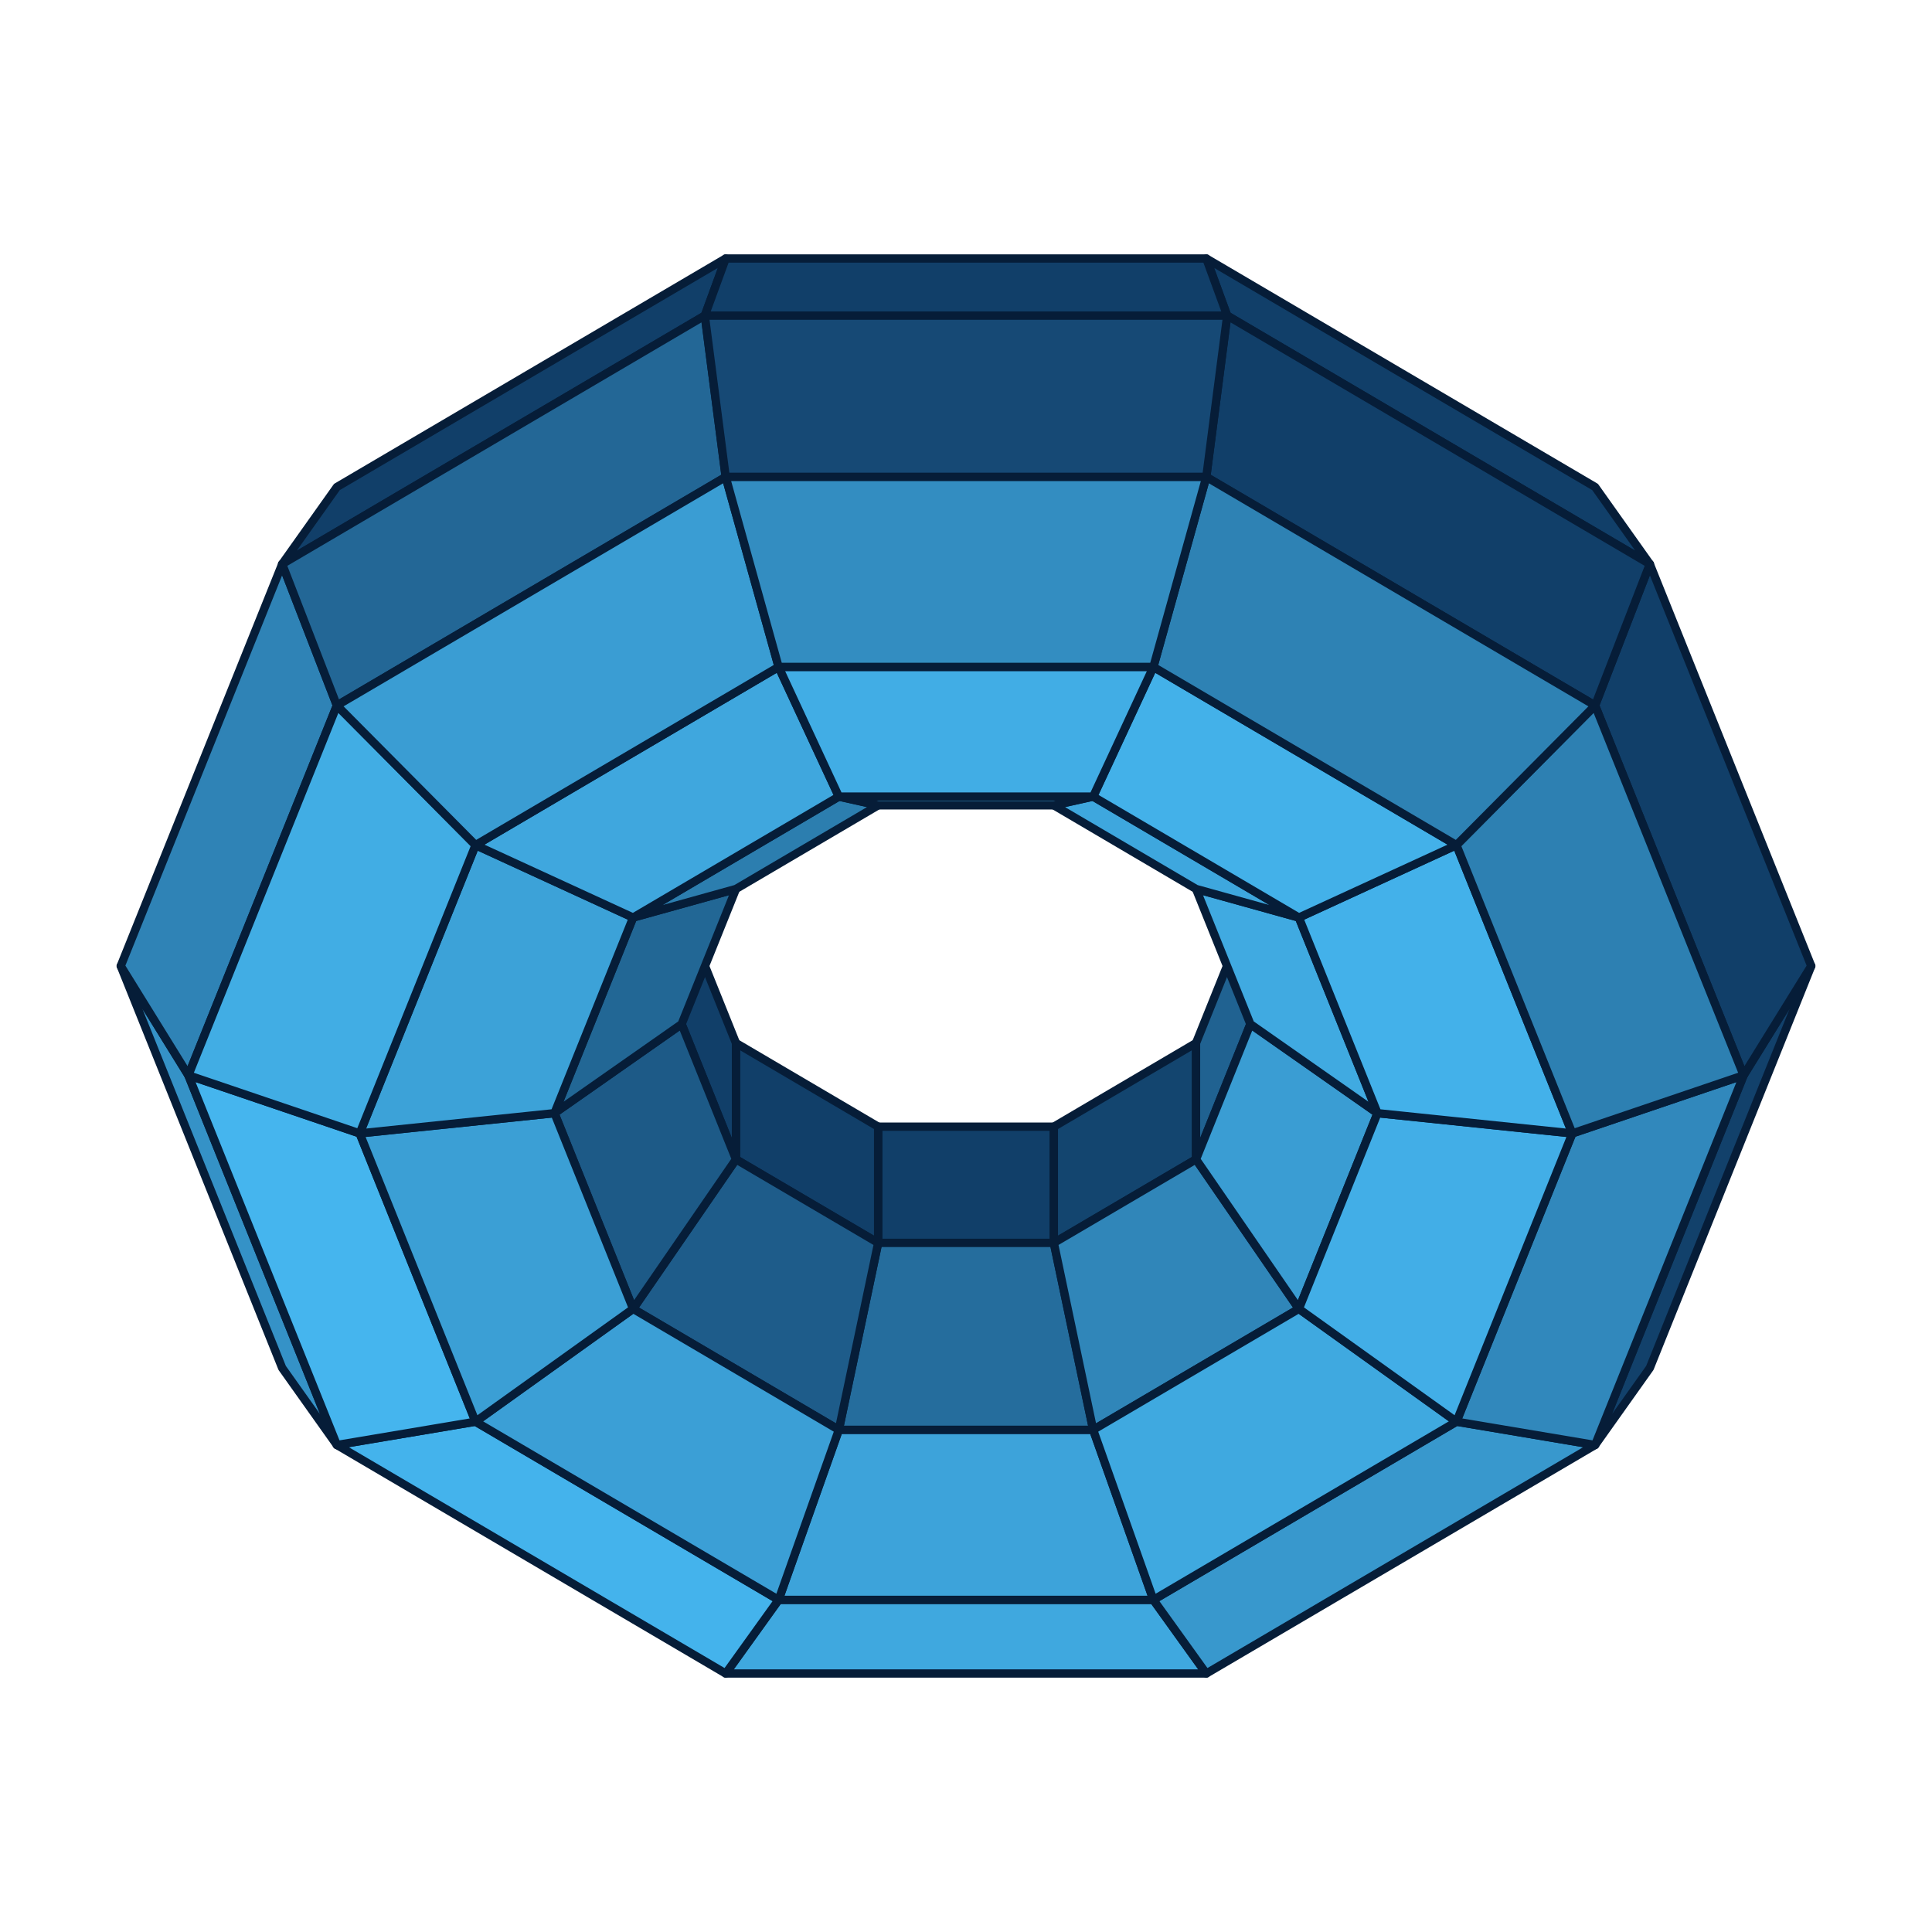
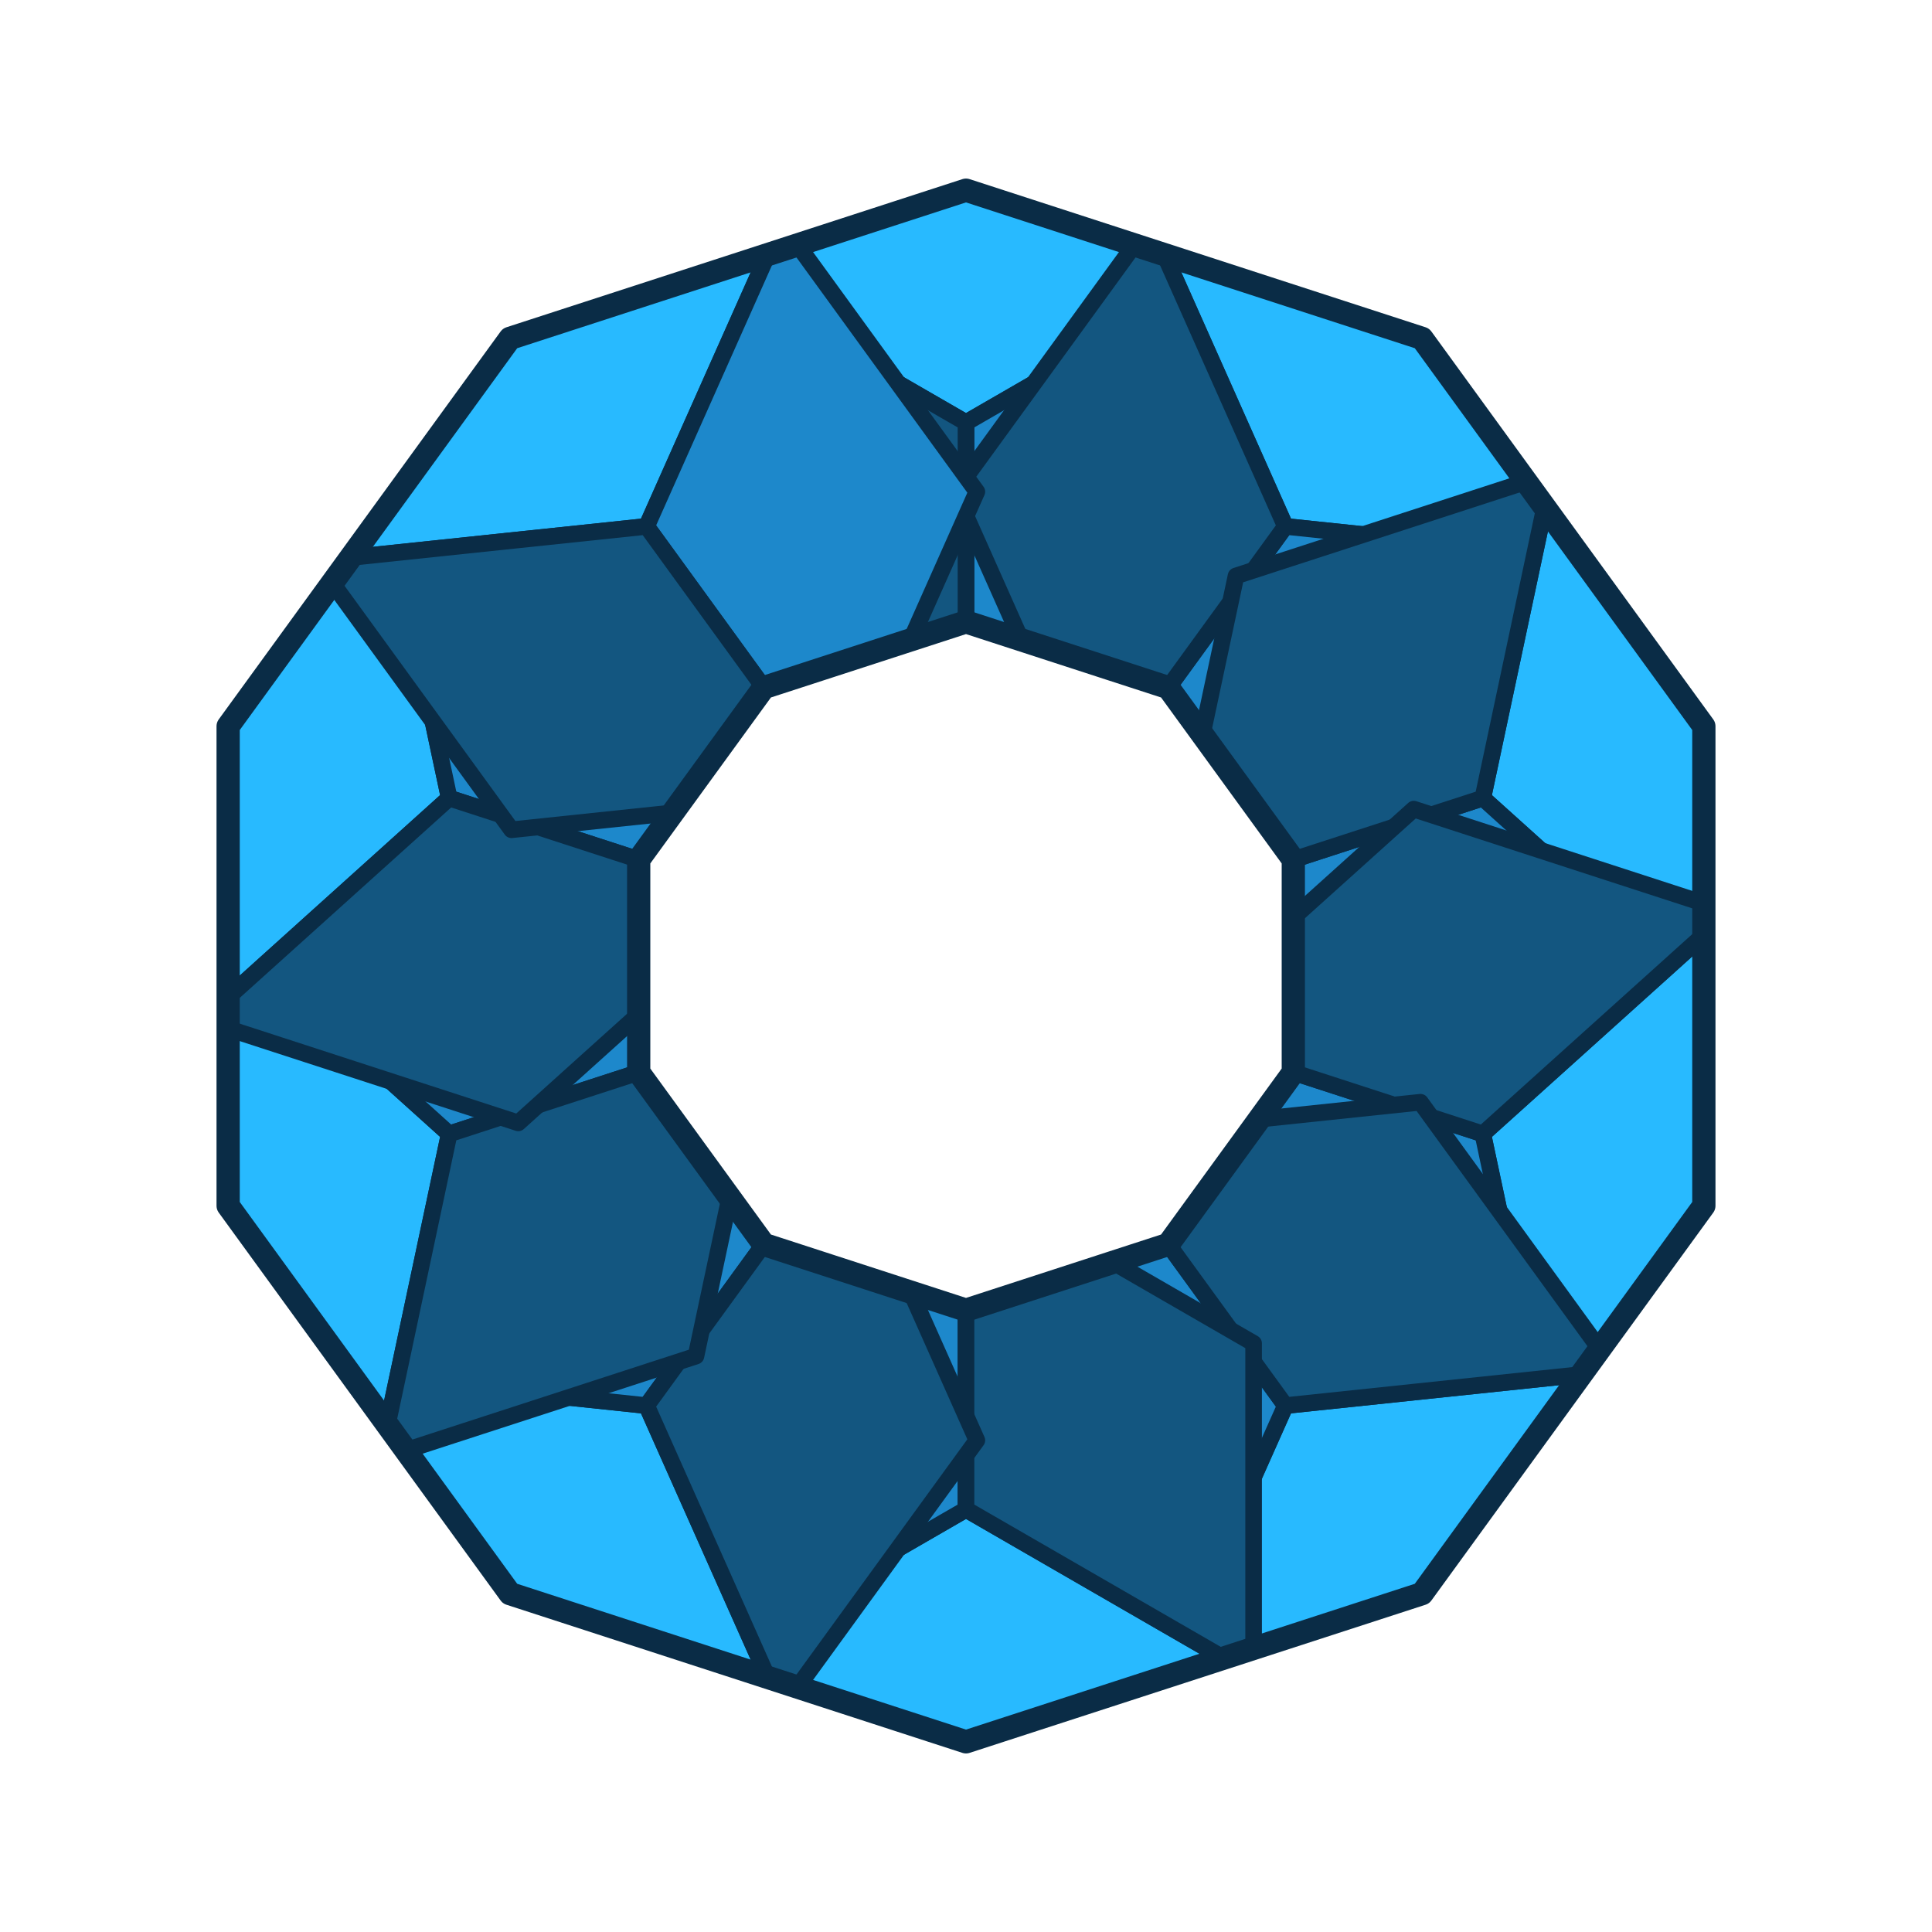
<svg xmlns="http://www.w3.org/2000/svg" viewBox="0 0 256 256" width="256" height="256">
-   <polygon points="96.16,221.75 159.84,221.75 152.83,211.99 103.17,211.99" fill="#3fa8df" stroke="#061d38" stroke-width="1.1" stroke-linejoin="round" />
-   <polygon points="116.36,164.69 139.64,164.69 139.64,149.29 116.36,149.29" fill="#113f69" stroke="#061d38" stroke-width="1.1" stroke-linejoin="round" />
-   <polygon points="139.64,164.69 158.48,153.62 158.48,138.21 139.64,149.29" fill="#13456f" stroke="#061d38" stroke-width="1.1" stroke-linejoin="round" />
-   <polygon points="97.52,153.62 116.36,164.69 116.36,149.29 97.52,138.21" fill="#113f69" stroke="#061d38" stroke-width="1.1" stroke-linejoin="round" />
-   <polygon points="159.84,221.75 211.36,191.47 192.99,188.38 152.83,211.99" fill="#3898cd" stroke="#061d38" stroke-width="1.1" stroke-linejoin="round" />
-   <polygon points="44.64,191.47 96.16,221.75 103.17,211.99 63.01,188.38" fill="#44b3ec" stroke="#061d38" stroke-width="1.1" stroke-linejoin="round" />
-   <polygon points="103.17,211.99 152.83,211.99 144.85,189.46 111.15,189.46" fill="#3da3da" stroke="#061d38" stroke-width="1.1" stroke-linejoin="round" />
-   <polygon points="218.61,181.26 240.00,128.00 231.04,142.48 211.36,191.47" fill="#12416b" stroke="#061d38" stroke-width="1.1" stroke-linejoin="round" />
-   <polygon points="16.00,128.00 37.39,181.26 44.64,191.47 24.96,142.48" fill="#3592c7" stroke="#061d38" stroke-width="1.1" stroke-linejoin="round" />
-   <polygon points="111.15,189.46 144.85,189.46 139.64,164.69 116.36,164.69" fill="#256d9d" stroke="#061d38" stroke-width="1.1" stroke-linejoin="round" />
-   <polygon points="158.48,153.62 165.68,135.70 165.68,120.30 158.48,138.21" fill="#206291" stroke="#061d38" stroke-width="1.1" stroke-linejoin="round" />
-   <polygon points="90.32,135.70 97.52,153.62 97.52,138.21 90.32,120.30" fill="#113f69" stroke="#061d38" stroke-width="1.1" stroke-linejoin="round" />
-   <polygon points="144.85,189.46 172.11,173.43 158.48,153.62 139.64,164.69" fill="#3086b9" stroke="#061d38" stroke-width="1.1" stroke-linejoin="round" />
-   <polygon points="83.89,173.43 111.15,189.46 116.36,164.69 97.52,153.62" fill="#1e5c8a" stroke="#061d38" stroke-width="1.1" stroke-linejoin="round" />
-   <polygon points="152.83,211.99 192.99,188.38 172.11,173.43 144.85,189.46" fill="#3fa9e0" stroke="#061d38" stroke-width="1.1" stroke-linejoin="round" />
-   <polygon points="63.01,188.38 103.17,211.99 111.15,189.46 83.89,173.43" fill="#3b9fd6" stroke="#061d38" stroke-width="1.1" stroke-linejoin="round" />
-   <polygon points="211.36,191.47 231.04,142.48 208.34,150.18 192.99,188.38" fill="#3188bc" stroke="#061d38" stroke-width="1.1" stroke-linejoin="round" />
-   <polygon points="24.96,142.48 44.64,191.47 63.01,188.38 47.66,150.18" fill="#45b5ee" stroke="#061d38" stroke-width="1.1" stroke-linejoin="round" />
-   <polygon points="172.11,173.43 182.53,147.50 165.68,135.70 158.48,153.62" fill="#3a9dd3" stroke="#061d38" stroke-width="1.1" stroke-linejoin="round" />
-   <polygon points="73.47,147.50 83.89,173.43 97.52,153.62 90.32,135.70" fill="#1d5a87" stroke="#061d38" stroke-width="1.1" stroke-linejoin="round" />
-   <polygon points="192.99,188.38 208.34,150.18 182.53,147.50 172.11,173.43" fill="#42aee7" stroke="#061d38" stroke-width="1.1" stroke-linejoin="round" />
-   <polygon points="47.66,150.18 63.01,188.38 83.89,173.43 73.47,147.50" fill="#3b9fd5" stroke="#061d38" stroke-width="1.1" stroke-linejoin="round" />
-   <polygon points="182.53,147.50 172.11,121.58 158.48,117.79 165.68,135.70" fill="#40aae1" stroke="#061d38" stroke-width="1.1" stroke-linejoin="round" />
-   <polygon points="83.89,121.58 73.47,147.50 90.32,135.70 97.52,117.79" fill="#226795" stroke="#061d38" stroke-width="1.1" stroke-linejoin="round" />
-   <polygon points="240.00,128.00 218.61,74.74 211.36,93.48 231.04,142.48" fill="#113f69" stroke="#061d38" stroke-width="1.1" stroke-linejoin="round" />
-   <polygon points="37.39,74.74 16.00,128.00 24.96,142.48 44.64,93.48" fill="#2f83b6" stroke="#061d38" stroke-width="1.1" stroke-linejoin="round" />
-   <polygon points="211.36,64.53 159.84,34.25 162.61,41.82 218.61,74.74" fill="#113f69" stroke="#061d38" stroke-width="1.1" stroke-linejoin="round" />
-   <polygon points="96.16,34.25 44.64,64.53 37.39,74.74 93.39,41.82" fill="#113f69" stroke="#061d38" stroke-width="1.1" stroke-linejoin="round" />
-   <polygon points="172.11,121.58 144.85,105.55 139.64,106.71 158.48,117.79" fill="#3ea7de" stroke="#061d38" stroke-width="1.1" stroke-linejoin="round" />
-   <polygon points="111.15,105.55 83.89,121.58 97.52,117.79 116.36,106.71" fill="#2c7eaf" stroke="#061d38" stroke-width="1.1" stroke-linejoin="round" />
-   <polygon points="208.34,150.18 192.99,111.98 172.11,121.58 182.53,147.50" fill="#43b1ea" stroke="#061d38" stroke-width="1.1" stroke-linejoin="round" />
-   <polygon points="63.01,111.98 47.66,150.18 73.47,147.50 83.89,121.58" fill="#3ca2d8" stroke="#061d38" stroke-width="1.1" stroke-linejoin="round" />
-   <polygon points="231.04,142.48 211.36,93.48 192.99,111.98 208.34,150.18" fill="#2d80b2" stroke="#061d38" stroke-width="1.1" stroke-linejoin="round" />
-   <polygon points="44.64,93.48 24.96,142.48 47.66,150.18 63.01,111.98" fill="#41ade4" stroke="#061d38" stroke-width="1.1" stroke-linejoin="round" />
-   <polygon points="144.85,105.55 111.15,105.55 116.36,106.71 139.64,106.71" fill="#3796cb" stroke="#061d38" stroke-width="1.1" stroke-linejoin="round" />
-   <polygon points="159.84,34.25 96.16,34.25 93.39,41.82 162.61,41.82" fill="#113f69" stroke="#061d38" stroke-width="1.1" stroke-linejoin="round" />
-   <polygon points="218.61,74.74 162.61,41.82 159.84,63.20 211.36,93.48" fill="#113f69" stroke="#061d38" stroke-width="1.1" stroke-linejoin="round" />
-   <polygon points="93.39,41.82 37.39,74.74 44.64,93.48 96.16,63.20" fill="#236796" stroke="#061d38" stroke-width="1.1" stroke-linejoin="round" />
-   <polygon points="192.99,111.98 152.83,88.37 144.85,105.55 172.11,121.58" fill="#43b1e9" stroke="#061d38" stroke-width="1.1" stroke-linejoin="round" />
-   <polygon points="103.17,88.37 63.01,111.98 83.89,121.58 111.15,105.55" fill="#3fa7de" stroke="#061d38" stroke-width="1.1" stroke-linejoin="round" />
-   <polygon points="152.83,88.37 103.17,88.37 111.15,105.55 144.85,105.55" fill="#41ade5" stroke="#061d38" stroke-width="1.1" stroke-linejoin="round" />
-   <polygon points="211.36,93.48 159.84,63.20 152.83,88.37 192.99,111.98" fill="#2e82b4" stroke="#061d38" stroke-width="1.1" stroke-linejoin="round" />
-   <polygon points="96.16,63.20 44.64,93.48 63.01,111.98 103.17,88.37" fill="#3a9dd3" stroke="#061d38" stroke-width="1.1" stroke-linejoin="round" />
-   <polygon points="162.61,41.82 93.39,41.82 96.16,63.20 159.84,63.20" fill="#164975" stroke="#061d38" stroke-width="1.1" stroke-linejoin="round" />
-   <polygon points="159.84,63.20 96.16,63.20 103.17,88.37 152.83,88.37" fill="#338dc1" stroke="#061d38" stroke-width="1.1" stroke-linejoin="round" />
+   <defs>
+     <clipPath id="ring">
+       <path d="M128.00,25.20 L188.42,44.83 L225.77,96.23 L225.77,159.77 L188.42,211.17 L128.00,230.80 L67.58,211.17 L30.23,159.77 L30.23,96.23 L67.58,44.83Z M101.20,91.11 L84.63,113.91 L84.63,142.09 L101.20,164.89 L128.00,173.60 L154.80,164.89 L171.37,142.09 L171.37,113.91 L154.80,91.11 L128.00,82.40Z" fill-rule="evenodd" />
+     </clipPath>
+   </defs>
+   <path d="M128.00,25.20 L188.42,44.83 L225.77,96.23 L225.77,159.77 L188.42,211.17 L128.00,230.80 L67.58,211.17 L30.23,159.77 L30.23,96.23 L67.58,44.83Z M101.20,91.11 L84.63,113.91 L84.63,142.09 L101.20,164.89 L128.00,173.60 L154.80,164.89 L171.37,142.09 L171.37,113.91 L154.80,91.11 L128.00,82.40Z" fill-rule="evenodd" fill="#1d88cb" />
+   <g clip-path="url(#ring)">
+     <polygon points="128.00,12.00 166.11,34.00 128.00,56.00 89.89,34.00" fill="#28baff" stroke="#0a2c46" stroke-width="2.20" stroke-linejoin="round" />
+     <polygon points="166.11,34.00 166.11,78.00 128.00,100.00 128.00,56.00" fill="#1d88cb" stroke="#0a2c46" stroke-width="2.20" stroke-linejoin="round" />
+     <polygon points="89.89,34.00 128.00,56.00 128.00,100.00 89.89,78.00" fill="#135680" stroke="#0a2c46" stroke-width="2.20" stroke-linejoin="round" />
+     <polygon points="196.18,34.15 214.08,74.35 170.32,69.75 152.42,29.55" fill="#28baff" stroke="#0a2c46" stroke-width="2.20" stroke-linejoin="round" />
+     <polygon points="214.08,74.35 188.22,109.95 144.46,105.35 170.32,69.75" fill="#1d88cb" stroke="#0a2c46" stroke-width="2.20" stroke-linejoin="round" />
+     <polygon points="152.42,29.55 170.32,69.75 144.46,105.35 126.56,65.15" fill="#135680" stroke="#0a2c46" stroke-width="2.20" stroke-linejoin="round" />
+     <polygon points="238.32,92.15 229.17,135.19 196.48,105.75 205.62,62.71" fill="#28baff" stroke="#0a2c46" stroke-width="2.20" stroke-linejoin="round" />
+     <polygon points="229.17,135.19 187.33,148.79 154.63,119.35 196.48,105.75" fill="#1d88cb" stroke="#0a2c46" stroke-width="2.20" stroke-linejoin="round" />
+     <polygon points="205.62,62.71 196.48,105.75 154.63,119.35 163.78,76.31" fill="#135680" stroke="#0a2c46" stroke-width="2.20" stroke-linejoin="round" />
+     <polygon points="238.32,163.85 205.62,193.29 196.48,150.25 229.17,120.81" fill="#28baff" stroke="#0a2c46" stroke-width="2.20" stroke-linejoin="round" />
+     <polygon points="205.62,193.29 163.78,179.69 154.63,136.65 196.48,150.25" fill="#1d88cb" stroke="#0a2c46" stroke-width="2.20" stroke-linejoin="round" />
+     <polygon points="229.17,120.81 196.48,150.25 154.63,136.65 187.33,107.21" fill="#135680" stroke="#0a2c46" stroke-width="2.20" stroke-linejoin="round" />
+     <polygon points="196.18,221.85 152.42,226.45 170.32,186.25 214.08,181.65" fill="#28baff" stroke="#0a2c46" stroke-width="2.20" stroke-linejoin="round" />
+     <polygon points="152.42,226.45 126.56,190.85 144.46,150.65 170.32,186.25" fill="#1d88cb" stroke="#0a2c46" stroke-width="2.20" stroke-linejoin="round" />
+     <polygon points="214.08,181.65 170.32,186.25 144.46,150.65 188.22,146.05" fill="#135680" stroke="#0a2c46" stroke-width="2.20" stroke-linejoin="round" />
+     <polygon points="128.00,244.00 89.89,222.00 128.00,200.00 166.11,222.00" fill="#28baff" stroke="#0a2c46" stroke-width="2.20" stroke-linejoin="round" />
+     <polygon points="89.89,222.00 89.89,178.00 128.00,156.00 128.00,200.00" fill="#1d88cb" stroke="#0a2c46" stroke-width="2.20" stroke-linejoin="round" />
+     <polygon points="166.11,222.00 128.00,200.00 128.00,156.00 166.11,178.00" fill="#135680" stroke="#0a2c46" stroke-width="2.20" stroke-linejoin="round" />
+     <polygon points="59.82,221.85 41.92,181.65 85.68,186.25 103.58,226.45" fill="#28baff" stroke="#0a2c46" stroke-width="2.20" stroke-linejoin="round" />
+     <polygon points="41.92,181.65 67.78,146.05 111.54,150.65 85.68,186.25" fill="#1d88cb" stroke="#0a2c46" stroke-width="2.20" stroke-linejoin="round" />
+     <polygon points="103.58,226.45 85.68,186.25 111.54,150.65 129.44,190.85" fill="#135680" stroke="#0a2c46" stroke-width="2.20" stroke-linejoin="round" />
+     <polygon points="17.68,163.85 26.83,120.81 59.52,150.25 50.38,193.29" fill="#28baff" stroke="#0a2c46" stroke-width="2.20" stroke-linejoin="round" />
+     <polygon points="26.83,120.81 68.67,107.21 101.37,136.65 59.52,150.25" fill="#1d88cb" stroke="#0a2c46" stroke-width="2.20" stroke-linejoin="round" />
+     <polygon points="50.38,193.29 59.52,150.25 101.37,136.65 92.22,179.69" fill="#135680" stroke="#0a2c46" stroke-width="2.20" stroke-linejoin="round" />
+     <polygon points="17.68,92.15 50.38,62.71 59.52,105.75 26.83,135.19" fill="#28baff" stroke="#0a2c46" stroke-width="2.20" stroke-linejoin="round" />
+     <polygon points="50.38,62.71 92.22,76.31 101.37,119.35 59.52,105.75" fill="#1d88cb" stroke="#0a2c46" stroke-width="2.20" stroke-linejoin="round" />
+     <polygon points="26.83,135.19 59.52,105.75 101.37,119.35 68.67,148.79" fill="#135680" stroke="#0a2c46" stroke-width="2.20" stroke-linejoin="round" />
+     <polygon points="59.82,34.15 103.58,29.55 85.68,69.75 41.92,74.35" fill="#28baff" stroke="#0a2c46" stroke-width="2.20" stroke-linejoin="round" />
+     <polygon points="103.58,29.55 129.44,65.15 111.54,105.35 85.68,69.75" fill="#1d88cb" stroke="#0a2c46" stroke-width="2.20" stroke-linejoin="round" />
+     <polygon points="41.92,74.35 85.68,69.75 111.54,105.35 67.78,109.95" fill="#135680" stroke="#0a2c46" stroke-width="2.20" stroke-linejoin="round" />
+   </g>
+   <path d="M128.00,25.20 L188.42,44.83 L225.77,96.23 L225.77,159.77 L188.42,211.17 L128.00,230.80 L67.58,211.17 L30.23,159.77 L30.23,96.23 L67.58,44.83Z M101.20,91.11 L84.63,113.91 L84.63,142.09 L101.20,164.89 L128.00,173.60 L154.80,164.89 L171.37,142.09 L171.37,113.91 L154.80,91.11 L128.00,82.40Z" fill-rule="evenodd" fill="none" stroke="#0a2c46" stroke-width="3.08" stroke-linejoin="round" />
</svg>
